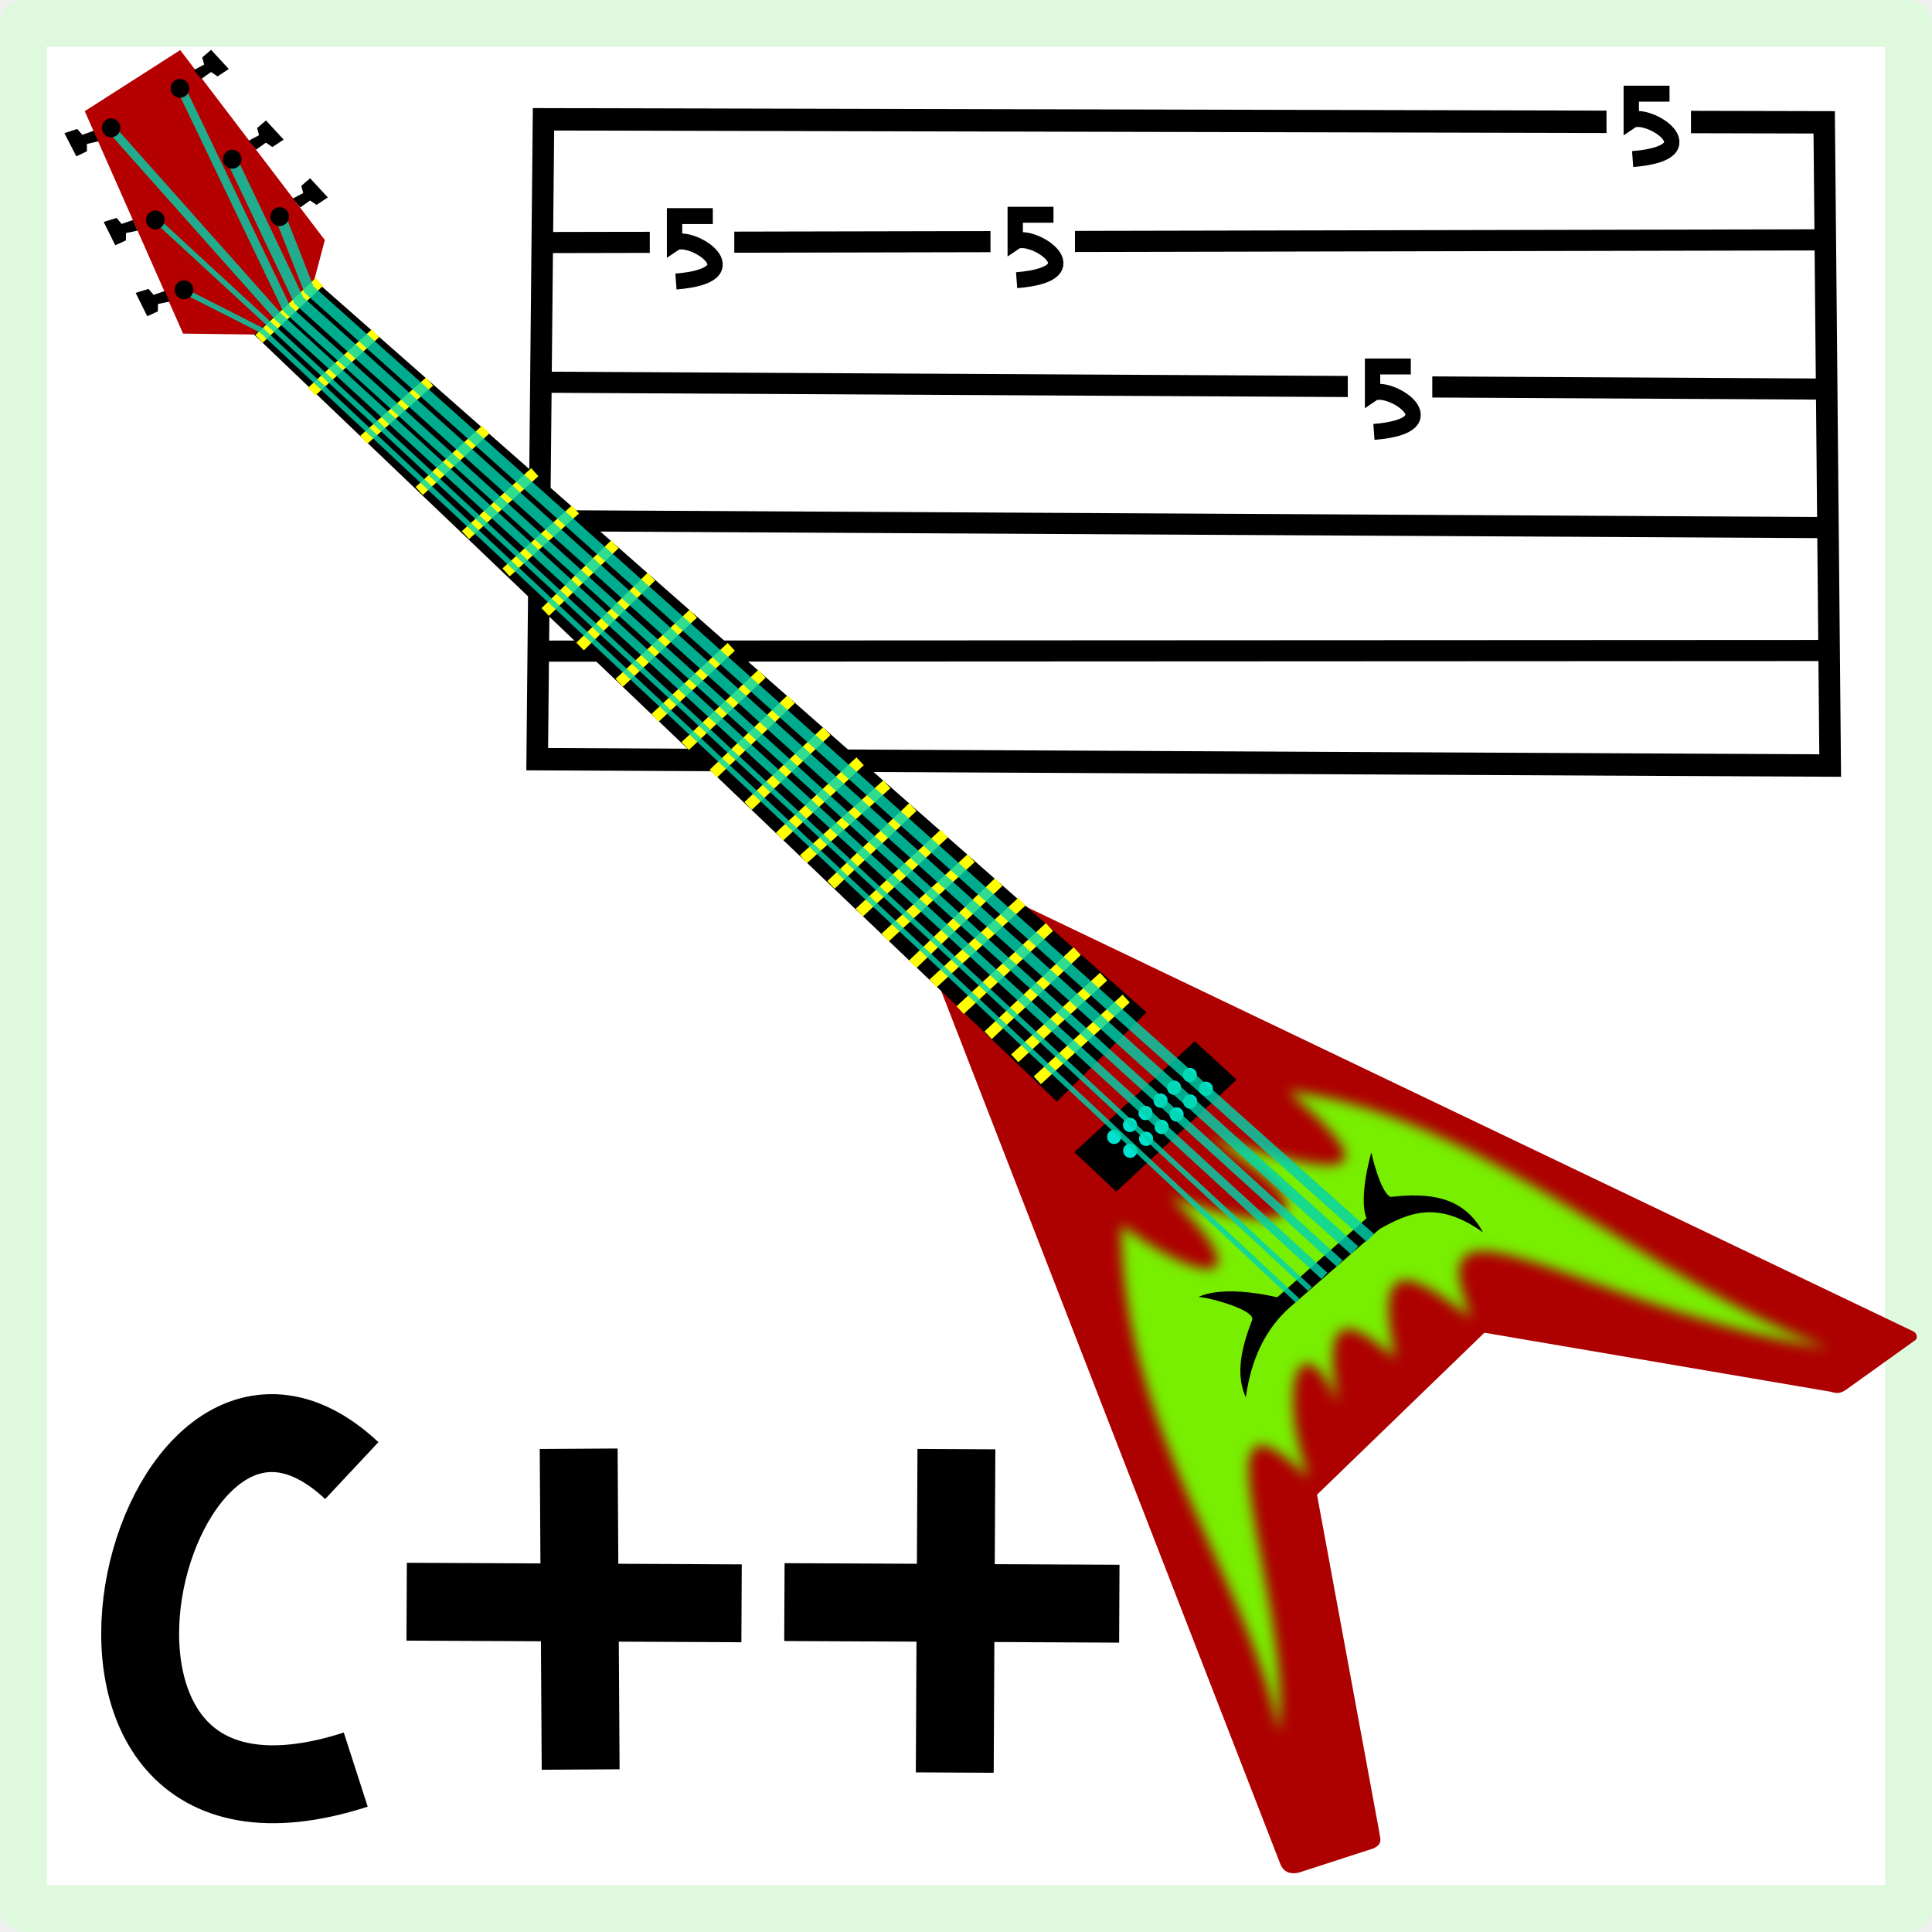
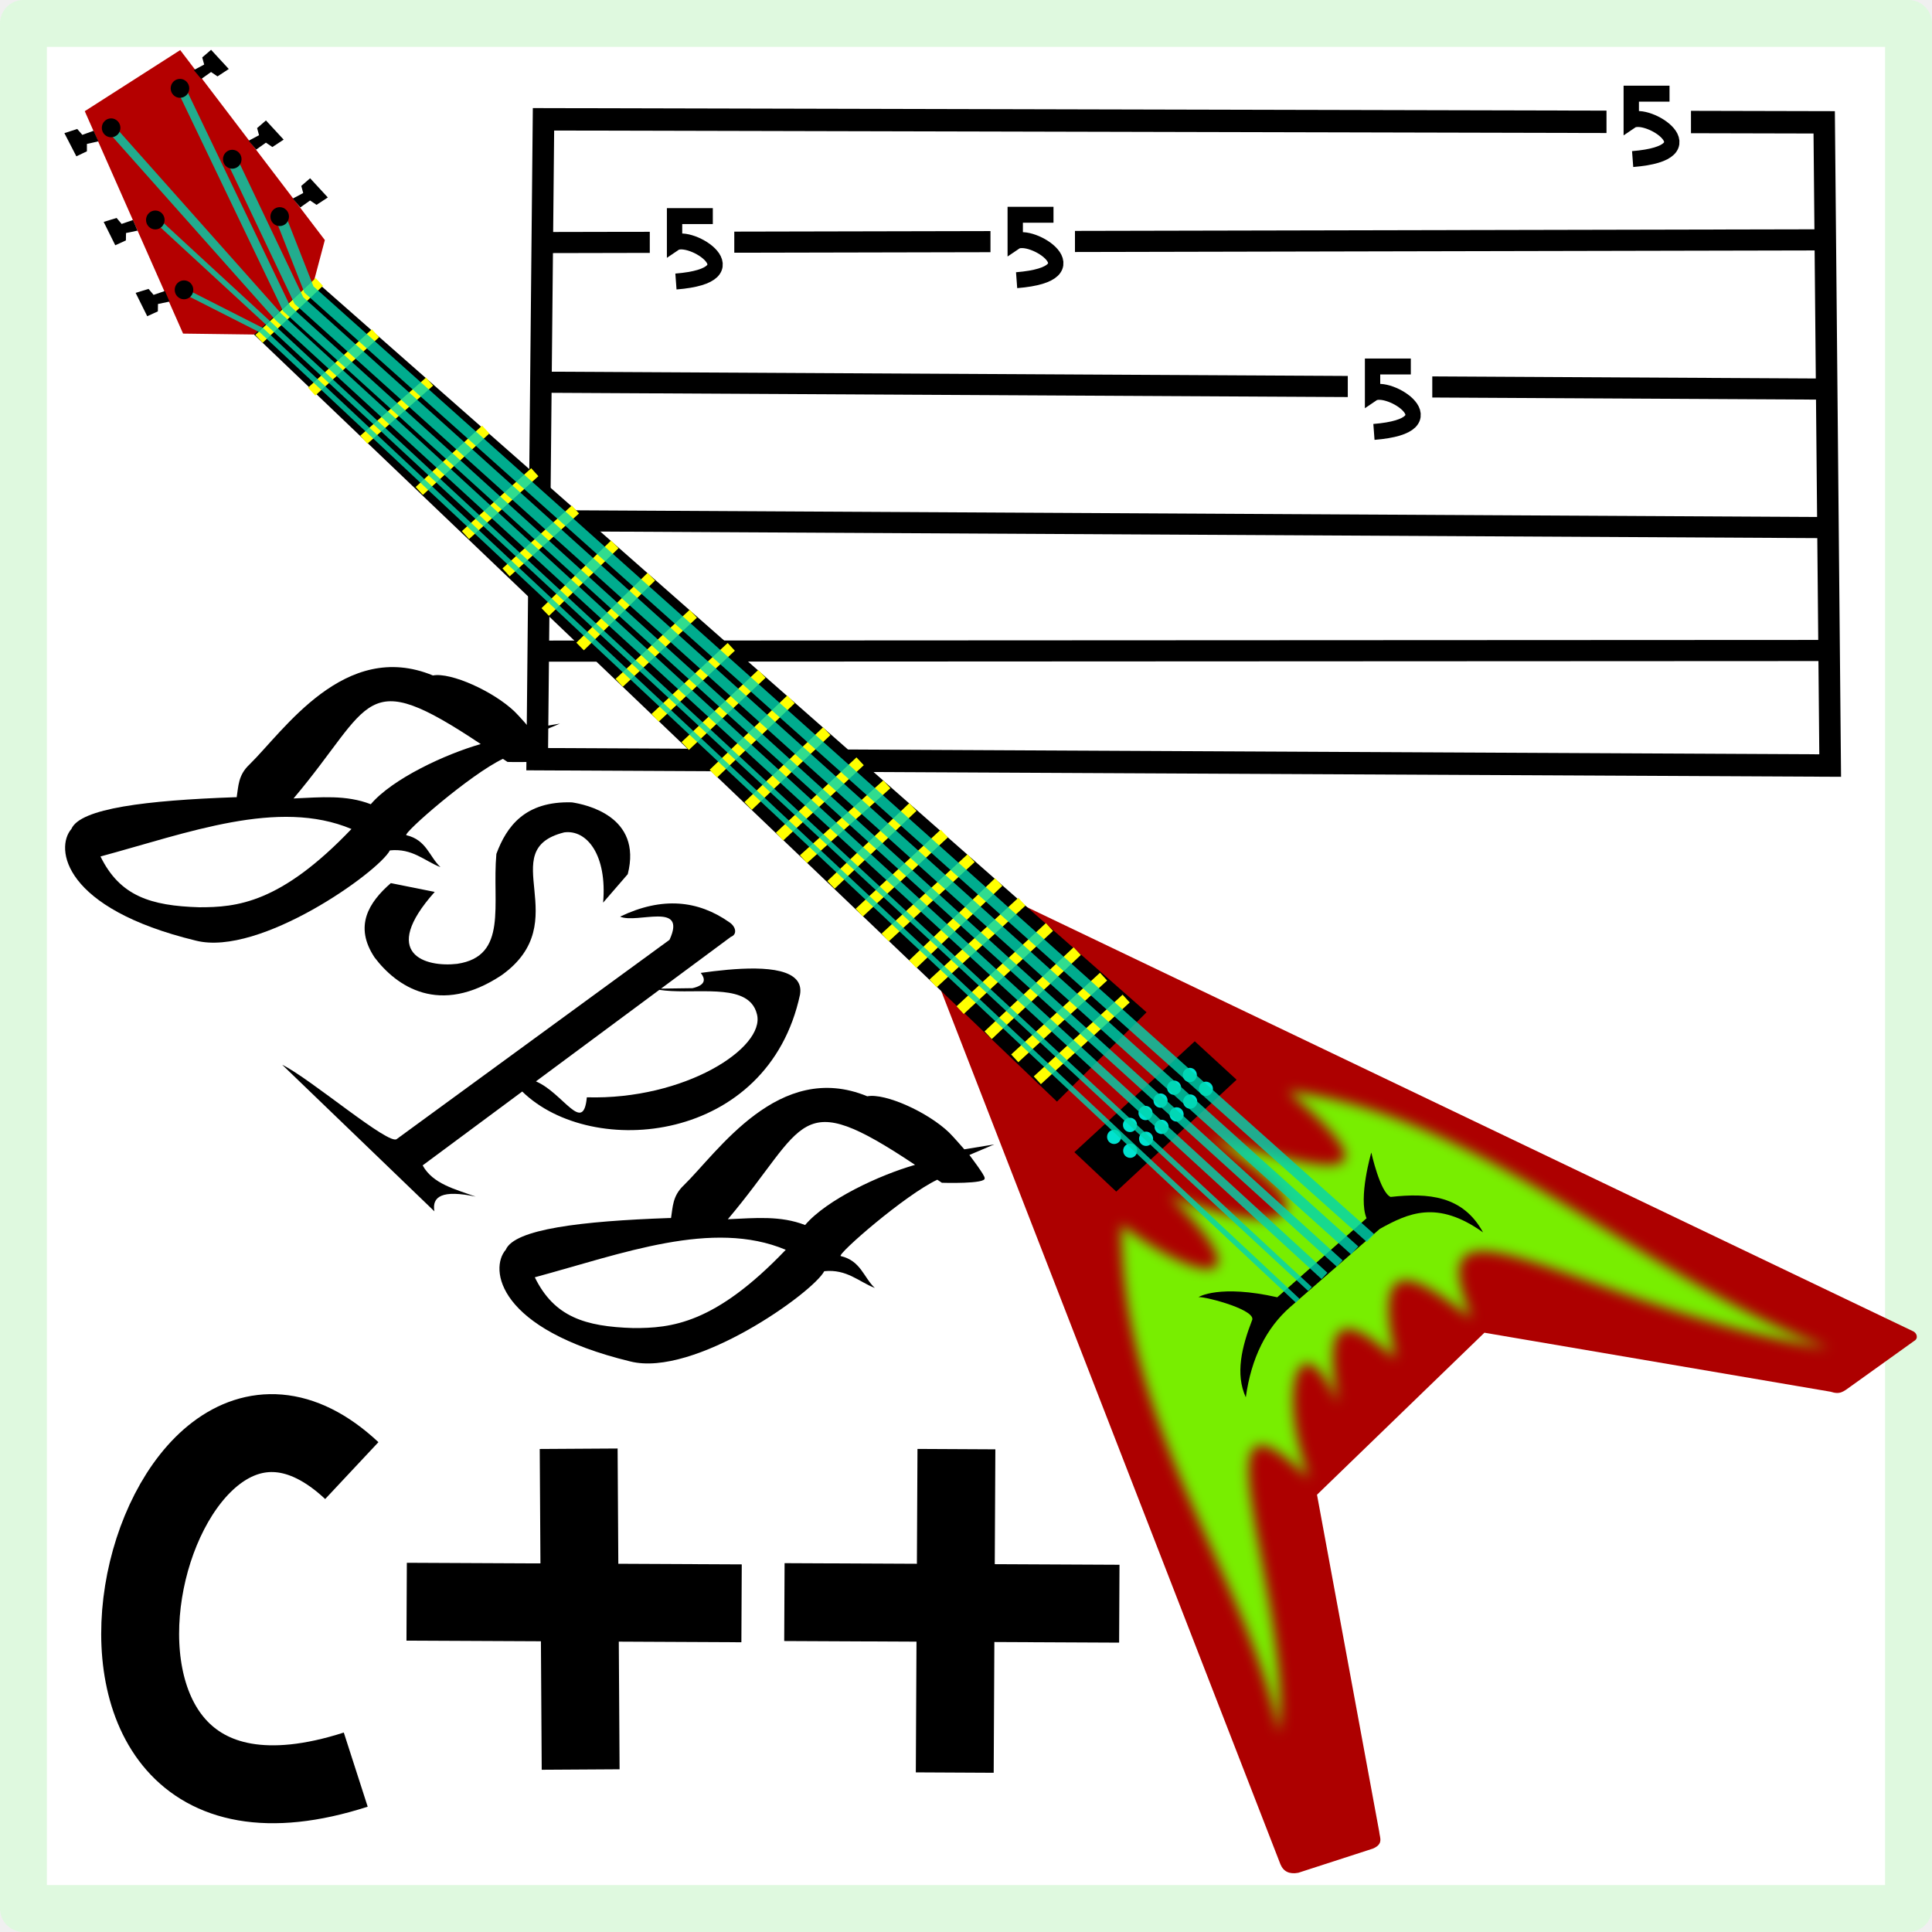
<svg xmlns="http://www.w3.org/2000/svg" width="200" height="200" viewBox="0 0 52.917 52.917" version="1.1" id="svg8">
  <defs id="defs2">
    <filter style="color-interpolation-filters:sRGB" id="filter930" x="-0.023" width="1.045" y="-0.025" height="1.051">
      <feGaussianBlur stdDeviation="0.157" id="feGaussianBlur932" />
    </filter>
  </defs>
  <g id="layer1" transform="translate(0,-244.0833)">
    <rect style="opacity:1;fill:#ffffff;fill-opacity:1;fill-rule:evenodd;stroke:#dff9df;stroke-width:1.284;stroke-linecap:round;stroke-linejoin:round;stroke-miterlimit:4;stroke-dasharray:none;stroke-dashoffset:0;stroke-opacity:1;paint-order:normal" id="rect901" width="51.632" height="51.632" x="0.642" y="244.725" />
    <g id="g1592" transform="matrix(2.099986,0,0,2.182273,-34.67982,-296.9798)">
      <path id="path1107" d="m 23.603,249.433 16.704,0.038 0.078,8.073 -16.864,-0.08 z" style="fill:none;fill-rule:evenodd;stroke:#000000;stroke-width:0.281px;stroke-linecap:butt;stroke-linejoin:miter;stroke-opacity:1" />
      <path id="path1470" d="m 23.572,250.98 16.667,-0.034" style="fill:none;fill-rule:evenodd;stroke:#000000;stroke-width:0.265px;stroke-linecap:butt;stroke-linejoin:miter;stroke-opacity:1" />
      <path id="path1470-8" d="m 23.67,252.733 16.636,0.086" style="fill:none;fill-rule:evenodd;stroke:#000000;stroke-width:0.265px;stroke-linecap:butt;stroke-linejoin:miter;stroke-opacity:1" />
      <path id="path1470-9" d="m 23.637,254.471 16.589,0.086" style="fill:none;fill-rule:evenodd;stroke:#000000;stroke-width:0.265px;stroke-linecap:butt;stroke-linejoin:miter;stroke-opacity:1" />
      <path id="path1470-2" d="m 23.603,256.108 16.731,-0.008" style="fill:none;fill-rule:evenodd;stroke:#000000;stroke-width:0.265px;stroke-linecap:butt;stroke-linejoin:miter;stroke-opacity:1" />
      <g transform="translate(4.042452,1.135895)" id="g1532">
        <rect style="opacity:1;fill:#ffffff;fill-opacity:1;fill-rule:evenodd;stroke:none;stroke-width:0.098;stroke-linecap:round;stroke-linejoin:round;stroke-miterlimit:4;stroke-dasharray:none;stroke-dashoffset:0;stroke-opacity:0.81;paint-order:normal" id="rect1528" width="1.102" height="1.604" x="20.947" y="249.109" />
        <path style="fill:none;fill-rule:evenodd;stroke:#000000;stroke-width:0.2px;stroke-linecap:butt;stroke-linejoin:miter;stroke-opacity:1" d="m 21.769,249.512 h -0.499 v 0.339 c 0.202,-0.132 1.071,0.4 0.018,0.482" id="path1499" />
      </g>
      <g transform="translate(8.485808,1.119192)" id="g1532-5">
        <rect style="opacity:1;fill:#ffffff;fill-opacity:1;fill-rule:evenodd;stroke:none;stroke-width:0.098;stroke-linecap:round;stroke-linejoin:round;stroke-miterlimit:4;stroke-dasharray:none;stroke-dashoffset:0;stroke-opacity:0.81;paint-order:normal" id="rect1528-0" width="1.102" height="1.604" x="20.947" y="249.109" />
        <path style="fill:none;fill-rule:evenodd;stroke:#000000;stroke-width:0.2px;stroke-linecap:butt;stroke-linejoin:miter;stroke-opacity:1" d="m 21.769,249.512 h -0.499 v 0.339 c 0.202,-0.132 1.071,0.4 0.018,0.482" id="path1499-4" />
      </g>
      <g transform="translate(13.14632,3.023487)" id="g1532-8">
        <rect style="opacity:1;fill:#ffffff;fill-opacity:1;fill-rule:evenodd;stroke:none;stroke-width:0.098;stroke-linecap:round;stroke-linejoin:round;stroke-miterlimit:4;stroke-dasharray:none;stroke-dashoffset:0;stroke-opacity:0.81;paint-order:normal" id="rect1528-7" width="1.102" height="1.604" x="20.947" y="249.109" />
        <path style="fill:none;fill-rule:evenodd;stroke:#000000;stroke-width:0.2px;stroke-linecap:butt;stroke-linejoin:miter;stroke-opacity:1" d="m 21.769,249.512 h -0.499 v 0.339 c 0.202,-0.132 1.071,0.4 0.018,0.482" id="path1499-1" />
      </g>
      <g transform="translate(16.5206,-0.4009034)" id="g1532-7">
        <rect style="opacity:1;fill:#ffffff;fill-opacity:1;fill-rule:evenodd;stroke:none;stroke-width:0.098;stroke-linecap:round;stroke-linejoin:round;stroke-miterlimit:4;stroke-dasharray:none;stroke-dashoffset:0;stroke-opacity:0.81;paint-order:normal" id="rect1528-2" width="1.102" height="1.604" x="20.947" y="249.109" />
        <path style="fill:none;fill-rule:evenodd;stroke:#000000;stroke-width:0.2px;stroke-linecap:butt;stroke-linejoin:miter;stroke-opacity:1" d="m 21.769,249.512 h -0.499 v 0.339 c 0.202,-0.132 1.071,0.4 0.018,0.482" id="path1499-7" />
      </g>
    </g>
    <g id="g1799" transform="matrix(1.106798,0,0,1.106798,-3.01206,-30.60571)">
      <path id="path840" d="m 26.009,272.695 8.4,21.626 c 0.076,0.18 0.224,0.249 0.441,0.208 l 1.848,-0.599 c 0.269,-0.116 0.167,-0.271 0.155,-0.416 l -1.54,-8.341 4.143,-4.009 8.565,1.46 c 0.242,0.078 0.316,-7.6e-4 0.511,-0.14 l 1.555,-1.114 c 0.121,-0.065 0.065,-0.206 -0.023,-0.242 L 28.047,270.59 Z" style="fill:#ad0000;fill-opacity:1;fill-rule:evenodd;stroke:none;stroke-width:0.265px;stroke-linecap:butt;stroke-linejoin:miter;stroke-opacity:1" />
      <path id="path842" d="m 9.018,256.462 1.482,-1.358 0.26,-0.98 -3.579,-4.701 -2.362,1.512 2.433,5.504 z" style="fill:#b40000;fill-opacity:1;fill-rule:evenodd;stroke:none;stroke-width:0.265px;stroke-linecap:butt;stroke-linejoin:miter;stroke-opacity:1" />
      <path id="path838" d="m 28.878,275.445 2.217,-2.211 -20.604,-18.132 -1.483,1.361 z" style="fill:#000000;fill-opacity:1;fill-rule:evenodd;stroke:none;stroke-width:0.265px;stroke-linecap:butt;stroke-linejoin:miter;stroke-opacity:1" />
      <path id="path844" d="m 34.376,291.08 c 0.342,-3.255 -2.328,-9.345 0.737,-6.307 -0.814,-2.194 -0.241,-4.068 0.726,-1.847 -0.464,-2.523 0.388,-2.025 1.417,-1.122 -0.628,-2.845 0.595,-1.988 1.886,-0.994 -1.563,-3.729 2.928,-0.156 8.855,0.739 -4.395,-1.555 -8.525,-5.766 -13.401,-6.364 3.146,2.687 0.388,1.792 -1.971,1.153 3.465,2.045 1.72,2.514 -0.952,1.437 2.433,2.414 0.678,2.164 -1.203,0.718 0.003,5.068 3.159,8.762 3.907,12.588 z" style="fill:#78ee00;fill-opacity:1;fill-rule:evenodd;stroke:none;stroke-width:0.265px;stroke-linecap:butt;stroke-linejoin:miter;stroke-opacity:1;filter:url(#filter930)" />
      <path id="path934" d="m 9.131,256.569 1.492,-1.408" style="fill:none;fill-rule:evenodd;stroke:#ffff00;stroke-width:0.265px;stroke-linecap:butt;stroke-linejoin:miter;stroke-opacity:1" />
      <path id="path934-3" d="m 10.434,257.874 1.58,-1.444" style="fill:none;fill-rule:evenodd;stroke:#ffff00;stroke-width:0.265px;stroke-linecap:butt;stroke-linejoin:miter;stroke-opacity:1" />
      <path id="path934-6" d="m 11.725,259.065 1.627,-1.438" style="fill:none;fill-rule:evenodd;stroke:#ffff00;stroke-width:0.265px;stroke-linecap:butt;stroke-linejoin:miter;stroke-opacity:1" />
      <path id="path934-7" d="m 13.097,260.333 1.645,-1.52" style="fill:none;fill-rule:evenodd;stroke:#ffff00;stroke-width:0.265px;stroke-linecap:butt;stroke-linejoin:miter;stroke-opacity:1" />
      <path id="path934-5" d="m 14.24,261.425 1.716,-1.556" style="fill:none;fill-rule:evenodd;stroke:#ffff00;stroke-width:0.265px;stroke-linecap:butt;stroke-linejoin:miter;stroke-opacity:1" />
      <path id="path934-35" d="m 16.214,263.329 1.722,-1.674" style="fill:none;fill-rule:evenodd;stroke:#ffff00;stroke-width:0.265px;stroke-linecap:butt;stroke-linejoin:miter;stroke-opacity:1" />
      <path id="path934-62" d="m 17.077,264.182 1.763,-1.727" style="fill:none;fill-rule:evenodd;stroke:#ffff00;stroke-width:0.265px;stroke-linecap:butt;stroke-linejoin:miter;stroke-opacity:1" />
      <path id="path934-9" d="m 18.044,265.081 1.834,-1.709" style="fill:none;fill-rule:evenodd;stroke:#ffff00;stroke-width:0.265px;stroke-linecap:butt;stroke-linejoin:miter;stroke-opacity:1" />
      <path id="path934-1" d="m 19.678,266.645 1.899,-1.786" style="fill:none;fill-rule:evenodd;stroke:#ffff00;stroke-width:0.265px;stroke-linecap:butt;stroke-linejoin:miter;stroke-opacity:1" />
      <path id="path934-2" d="m 20.374,267.329 1.923,-1.839" style="fill:none;fill-rule:evenodd;stroke:#ffff00;stroke-width:0.265px;stroke-linecap:butt;stroke-linejoin:miter;stroke-opacity:1" />
      <path id="path934-70" d="m 21.235,268.129 1.946,-1.851" style="fill:none;fill-rule:evenodd;stroke:#ffff00;stroke-width:0.265px;stroke-linecap:butt;stroke-linejoin:miter;stroke-opacity:1" />
      <path id="path934-93" d="m 22.013,268.886 1.994,-1.863" style="fill:none;fill-rule:evenodd;stroke:#ffff00;stroke-width:0.265px;stroke-linecap:butt;stroke-linejoin:miter;stroke-opacity:1" />
      <path id="path934-60" d="m 28.392,274.917 2.198,-2.022" style="fill:none;fill-rule:evenodd;stroke:#ffff00;stroke-width:0.261px;stroke-linecap:butt;stroke-linejoin:miter;stroke-opacity:1" />
      <path id="path934-60-1" d="m 27.833,274.374 2.198,-2.022" style="fill:none;fill-rule:evenodd;stroke:#ffff00;stroke-width:0.261px;stroke-linecap:butt;stroke-linejoin:miter;stroke-opacity:1" />
      <path id="path934-60-8" d="m 27.175,273.802 2.204,-2.081" style="fill:none;fill-rule:evenodd;stroke:#ffff00;stroke-width:0.261px;stroke-linecap:butt;stroke-linejoin:miter;stroke-opacity:1" />
      <path id="path934-60-7" d="m 26.482,273.181 2.21,-2.057" style="fill:none;fill-rule:evenodd;stroke:#ffff00;stroke-width:0.261px;stroke-linecap:butt;stroke-linejoin:miter;stroke-opacity:1" />
      <path id="path934-60-9" d="m 25.812,272.52 2.198,-2.022" style="fill:none;fill-rule:evenodd;stroke:#ffff00;stroke-width:0.261px;stroke-linecap:butt;stroke-linejoin:miter;stroke-opacity:1" />
      <path id="path934-60-2" d="m 25.309,272.045 2.127,-2.034" style="fill:none;fill-rule:evenodd;stroke:#ffff00;stroke-width:0.261px;stroke-linecap:butt;stroke-linejoin:miter;stroke-opacity:1" />
      <path id="path934-60-0" d="m 24.626,271.384 2.127,-1.963" style="fill:none;fill-rule:evenodd;stroke:#ffff00;stroke-width:0.261px;stroke-linecap:butt;stroke-linejoin:miter;stroke-opacity:1" />
      <path id="path934-60-23" d="m 23.985,270.768 2.104,-1.957" style="fill:none;fill-rule:evenodd;stroke:#ffff00;stroke-width:0.261px;stroke-linecap:butt;stroke-linejoin:miter;stroke-opacity:1" />
      <path id="path934-60-75" d="m 23.286,270.081 2.027,-1.927" style="fill:none;fill-rule:evenodd;stroke:#ffff00;stroke-width:0.261px;stroke-linecap:butt;stroke-linejoin:miter;stroke-opacity:1" />
      <path id="path934-60-92" d="M 22.604,269.446 24.669,267.592" style="fill:none;fill-rule:evenodd;stroke:#ffff00;stroke-width:0.261px;stroke-linecap:butt;stroke-linejoin:miter;stroke-opacity:1" />
      <path id="path934-60-28" d="m 18.933,265.947 1.885,-1.756" style="fill:none;fill-rule:evenodd;stroke:#ffff00;stroke-width:0.261px;stroke-linecap:butt;stroke-linejoin:miter;stroke-opacity:1" />
      <path id="path934-5-9" d="m 15.245,262.348 1.716,-1.556" style="fill:none;fill-rule:evenodd;stroke:#ffff00;stroke-width:0.265px;stroke-linecap:butt;stroke-linejoin:miter;stroke-opacity:1" />
      <path id="path1169" d="m 33.714,280.834 c -0.267,0.687 -0.426,1.352 -0.163,1.929 0.136,-0.982 0.51,-1.714 1.091,-2.228 l 2.226,-1.941 c 0.7,-0.387 1.417,-0.726 2.554,0.087 -0.494,-0.909 -1.352,-0.982 -2.287,-0.877 -0.261,-0.112 -0.478,-1.099 -0.478,-1.099 0,0 -0.327,1.117 -0.118,1.627 l -2.209,1.955 c -1.417,-0.322 -1.96,-0.013 -1.953,0.004 0,-0.063 1.371,0.269 1.336,0.542 z" style="fill:#000000;fill-opacity:1;fill-rule:evenodd;stroke:none;stroke-width:0.265px;stroke-linecap:butt;stroke-linejoin:miter;stroke-opacity:1" />
      <path id="path1169-3" d="m 29.309,276.696 1.036,0.976 2.978,-2.769 -1.035,-0.951 z" style="fill:#000000;fill-opacity:1;fill-rule:evenodd;stroke:none;stroke-width:0.265px;stroke-linecap:butt;stroke-linejoin:miter;stroke-opacity:1" />
      <ellipse ry="0.177" rx="0.174" cy="276.66" cx="30.69" id="path1201" style="opacity:1;fill:#00e2cf;fill-opacity:1;fill-rule:evenodd;stroke:none;stroke-width:0.204;stroke-linecap:round;stroke-linejoin:round;stroke-miterlimit:4;stroke-dasharray:none;stroke-dashoffset:0;stroke-opacity:1;paint-order:normal" />
      <ellipse ry="0.177" rx="0.174" cy="276.365" cx="31.083" id="path1201-0" style="opacity:1;fill:#00e2cf;fill-opacity:1;fill-rule:evenodd;stroke:none;stroke-width:0.204;stroke-linecap:round;stroke-linejoin:round;stroke-miterlimit:4;stroke-dasharray:none;stroke-dashoffset:0;stroke-opacity:1;paint-order:normal" />
      <ellipse ry="0.177" rx="0.174" cy="276.07" cx="31.467" id="path1201-6" style="opacity:1;fill:#00e2cf;fill-opacity:1;fill-rule:evenodd;stroke:none;stroke-width:0.204;stroke-linecap:round;stroke-linejoin:round;stroke-miterlimit:4;stroke-dasharray:none;stroke-dashoffset:0;stroke-opacity:1;paint-order:normal" />
      <ellipse ry="0.177" rx="0.174" cy="275.762" cx="31.839" id="path1201-1" style="opacity:1;fill:#00e2cf;fill-opacity:1;fill-rule:evenodd;stroke:none;stroke-width:0.204;stroke-linecap:round;stroke-linejoin:round;stroke-miterlimit:4;stroke-dasharray:none;stroke-dashoffset:0;stroke-opacity:1;paint-order:normal" />
      <ellipse ry="0.177" rx="0.174" cy="275.444" cx="32.175" id="path1201-5" style="opacity:1;fill:#00e2cf;fill-opacity:1;fill-rule:evenodd;stroke:none;stroke-width:0.204;stroke-linecap:round;stroke-linejoin:round;stroke-miterlimit:4;stroke-dasharray:none;stroke-dashoffset:0;stroke-opacity:1;paint-order:normal" />
      <ellipse ry="0.177" rx="0.174" cy="275.128" cx="32.564" id="path1201-54" style="opacity:1;fill:#00e2cf;fill-opacity:1;fill-rule:evenodd;stroke:none;stroke-width:0.204;stroke-linecap:round;stroke-linejoin:round;stroke-miterlimit:4;stroke-dasharray:none;stroke-dashoffset:0;stroke-opacity:1;paint-order:normal" />
      <ellipse ry="0.177" rx="0.174" cy="276.317" cx="30.292" id="path1201-7" style="opacity:1;fill:#00e2cf;fill-opacity:1;fill-rule:evenodd;stroke:none;stroke-width:0.204;stroke-linecap:round;stroke-linejoin:round;stroke-miterlimit:4;stroke-dasharray:none;stroke-dashoffset:0;stroke-opacity:1;paint-order:normal" />
      <ellipse ry="0.177" rx="0.174" cy="276.022" cx="30.685" id="path1201-0-6" style="opacity:1;fill:#00e2cf;fill-opacity:1;fill-rule:evenodd;stroke:none;stroke-width:0.204;stroke-linecap:round;stroke-linejoin:round;stroke-miterlimit:4;stroke-dasharray:none;stroke-dashoffset:0;stroke-opacity:1;paint-order:normal" />
      <ellipse ry="0.177" rx="0.174" cy="275.727" cx="31.069" id="path1201-6-5" style="opacity:1;fill:#00e2cf;fill-opacity:1;fill-rule:evenodd;stroke:none;stroke-width:0.204;stroke-linecap:round;stroke-linejoin:round;stroke-miterlimit:4;stroke-dasharray:none;stroke-dashoffset:0;stroke-opacity:1;paint-order:normal" />
      <ellipse ry="0.177" rx="0.174" cy="275.42" cx="31.441" id="path1201-1-6" style="opacity:1;fill:#00e2cf;fill-opacity:1;fill-rule:evenodd;stroke:none;stroke-width:0.204;stroke-linecap:round;stroke-linejoin:round;stroke-miterlimit:4;stroke-dasharray:none;stroke-dashoffset:0;stroke-opacity:1;paint-order:normal" />
      <ellipse ry="0.177" rx="0.174" cy="275.101" cx="31.777" id="path1201-5-9" style="opacity:1;fill:#00e2cf;fill-opacity:1;fill-rule:evenodd;stroke:none;stroke-width:0.204;stroke-linecap:round;stroke-linejoin:round;stroke-miterlimit:4;stroke-dasharray:none;stroke-dashoffset:0;stroke-opacity:1;paint-order:normal" />
      <ellipse ry="0.177" rx="0.174" cy="274.786" cx="32.166" id="path1201-54-3" style="opacity:1;fill:#00e2cf;fill-opacity:1;fill-rule:evenodd;stroke:none;stroke-width:0.204;stroke-linecap:round;stroke-linejoin:round;stroke-miterlimit:4;stroke-dasharray:none;stroke-dashoffset:0;stroke-opacity:1;paint-order:normal" />
      <path id="path1379" d="m 9.661,253.552 0.706,1.796 26.269,23.473" style="fill:none;fill-rule:evenodd;stroke:#00d4af;stroke-width:0.265px;stroke-linecap:butt;stroke-linejoin:miter;stroke-opacity:0.81" />
      <path id="path1379-6" d="m 8.469,252.155 1.65,3.466 26.127,23.507" style="fill:none;fill-rule:evenodd;stroke:#00d4af;stroke-width:0.265px;stroke-linecap:butt;stroke-linejoin:miter;stroke-opacity:0.81" />
      <path id="path1379-8" d="m 7.155,250.274 2.66,5.546 26.06,23.632" style="fill:none;fill-rule:evenodd;stroke:#00d4af;stroke-width:0.212;stroke-linecap:butt;stroke-linejoin:miter;stroke-miterlimit:4;stroke-dasharray:none;stroke-opacity:0.81" />
      <path id="path1379-84" d="m 5.416,251.307 4.197,4.719 25.885,23.732" style="fill:none;fill-rule:evenodd;stroke:#00d4af;stroke-width:0.212;stroke-linecap:butt;stroke-linejoin:miter;stroke-miterlimit:4;stroke-dasharray:none;stroke-opacity:0.81" />
      <path id="path1379-3" d="m 6.571,253.609 2.836,2.614 25.733,23.86" style="fill:none;fill-rule:evenodd;stroke:#00d4af;stroke-width:0.132;stroke-linecap:butt;stroke-linejoin:miter;stroke-miterlimit:4;stroke-dasharray:none;stroke-opacity:0.81" />
      <path id="path1379-1" d="m 7.252,255.371 1.942,0.986 25.642,24.016" style="fill:none;fill-rule:evenodd;stroke:#00d4af;stroke-width:0.132;stroke-linecap:butt;stroke-linejoin:miter;stroke-miterlimit:4;stroke-dasharray:none;stroke-opacity:0.81" />
      <ellipse ry="0.234" rx="0.23" cy="253.544" cx="9.643" id="path1420" style="opacity:1;fill:#000000;fill-opacity:1;fill-rule:evenodd;stroke:none;stroke-width:0.089;stroke-linecap:round;stroke-linejoin:round;stroke-miterlimit:4;stroke-dasharray:none;stroke-dashoffset:0;stroke-opacity:0.81;paint-order:normal" />
      <ellipse ry="0.234" rx="0.23" cy="252.124" cx="8.469" id="path1420-4" style="opacity:1;fill:#000000;fill-opacity:1;fill-rule:evenodd;stroke:none;stroke-width:0.089;stroke-linecap:round;stroke-linejoin:round;stroke-miterlimit:4;stroke-dasharray:none;stroke-dashoffset:0;stroke-opacity:0.81;paint-order:normal" />
      <ellipse ry="0.234" rx="0.23" cy="250.37" cx="7.175" id="path1420-9" style="opacity:1;fill:#000000;fill-opacity:1;fill-rule:evenodd;stroke:none;stroke-width:0.089;stroke-linecap:round;stroke-linejoin:round;stroke-miterlimit:4;stroke-dasharray:none;stroke-dashoffset:0;stroke-opacity:0.81;paint-order:normal" />
      <ellipse ry="0.234" rx="0.23" cy="251.347" cx="5.471" id="path1420-2" style="opacity:1;fill:#000000;fill-opacity:1;fill-rule:evenodd;stroke:none;stroke-width:0.089;stroke-linecap:round;stroke-linejoin:round;stroke-miterlimit:4;stroke-dasharray:none;stroke-dashoffset:0;stroke-opacity:0.81;paint-order:normal" />
      <ellipse ry="0.234" rx="0.23" cy="253.627" cx="6.565" id="path1420-0" style="opacity:1;fill:#000000;fill-opacity:1;fill-rule:evenodd;stroke:none;stroke-width:0.089;stroke-linecap:round;stroke-linejoin:round;stroke-miterlimit:4;stroke-dasharray:none;stroke-dashoffset:0;stroke-opacity:0.81;paint-order:normal" />
      <ellipse ry="0.234" rx="0.23" cy="255.356" cx="7.275" id="path1420-6" style="opacity:1;fill:#000000;fill-opacity:1;fill-rule:evenodd;stroke:none;stroke-width:0.089;stroke-linecap:round;stroke-linejoin:round;stroke-miterlimit:4;stroke-dasharray:none;stroke-dashoffset:0;stroke-opacity:0.81;paint-order:normal" />
      <path id="path1627" d="m 9.968,253.097 0.257,-0.137 -0.048,-0.176 0.219,-0.189 0.438,0.475 -0.279,0.183 -0.16,-0.108 -0.242,0.172 z" style="fill:#000000;fill-opacity:1;fill-rule:evenodd;stroke:none;stroke-width:0.265px;stroke-linecap:butt;stroke-linejoin:miter;stroke-opacity:1" />
      <path id="path1627-1" d="m 8.875,251.666 0.257,-0.137 -0.048,-0.176 0.219,-0.189 0.438,0.475 -0.279,0.183 -0.16,-0.108 -0.242,0.172 z" style="fill:#000000;fill-opacity:1;fill-rule:evenodd;stroke:none;stroke-width:0.265px;stroke-linecap:butt;stroke-linejoin:miter;stroke-opacity:1" />
      <path id="path1627-0" d="m 7.517,249.918 0.257,-0.137 -0.048,-0.176 0.219,-0.189 0.438,0.475 -0.279,0.183 -0.16,-0.108 -0.242,0.172 z" style="fill:#000000;fill-opacity:1;fill-rule:evenodd;stroke:none;stroke-width:0.265px;stroke-linecap:butt;stroke-linejoin:miter;stroke-opacity:1" />
      <path id="path1627-6" d="m 5.156,251.681 -0.284,0.064 -5.85e-5,0.183 -0.261,0.124 -0.296,-0.574 0.318,-0.103 0.126,0.146 0.279,-0.101 z" style="fill:#000000;fill-opacity:1;fill-rule:evenodd;stroke:none;stroke-width:0.265px;stroke-linecap:butt;stroke-linejoin:miter;stroke-opacity:1" />
      <path id="path1627-15" d="m 6.125,253.891 -0.285,0.059 -0.003,0.183 -0.263,0.12 -0.287,-0.578 0.32,-0.098 0.124,0.148 0.281,-0.097 z" style="fill:#000000;fill-opacity:1;fill-rule:evenodd;stroke:none;stroke-width:0.265px;stroke-linecap:butt;stroke-linejoin:miter;stroke-opacity:1" />
      <path id="path1627-15-9" d="m 6.916,255.647 -0.285,0.059 -0.003,0.183 -0.263,0.12 -0.287,-0.578 0.32,-0.098 0.124,0.148 0.281,-0.097 z" style="fill:#000000;fill-opacity:1;fill-rule:evenodd;stroke:none;stroke-width:0.265px;stroke-linecap:butt;stroke-linejoin:miter;stroke-opacity:1" />
    </g>
    <g id="g946" transform="matrix(1.612854,0,0,1.612854,-1.086598,-170.2462)">
      <g id="g1604-2" transform="matrix(0.9058063,0,0,0.9058063,10.58775,24.37468)">
        <path style="fill:none;fill-rule:evenodd;stroke:#000000;stroke-width:1.46;stroke-linecap:butt;stroke-linejoin:miter;stroke-miterlimit:4;stroke-dasharray:none;stroke-opacity:1" d="m 3.761,286.733 6.279,0.03" id="path1594-2" />
        <path style="fill:none;fill-opacity:1;fill-rule:evenodd;stroke:#000000;stroke-width:1.46;stroke-linecap:butt;stroke-linejoin:miter;stroke-miterlimit:4;stroke-dasharray:none;stroke-opacity:1" d="m 6.986,283.865 -0.031,6.064" id="path1596-6" />
      </g>
      <path id="path903" d="m 6.648,281.866 c -3.459,-3.239 -5.993,7.031 0.067,5.078" style="fill:none;fill-rule:evenodd;stroke:#000000;stroke-width:1.323;stroke-linecap:butt;stroke-linejoin:miter;stroke-miterlimit:4;stroke-dasharray:none;stroke-opacity:1" />
      <g id="g1604-2-3" transform="matrix(0.9058063,0,0,0.9058063,4.172876,24.36821)">
        <path style="fill:none;fill-rule:evenodd;stroke:#000000;stroke-width:1.46;stroke-linecap:butt;stroke-linejoin:miter;stroke-miterlimit:4;stroke-dasharray:none;stroke-opacity:1" d="m 3.761,286.733 6.279,0.03" id="path1594-2-6" />
        <path style="fill:none;fill-opacity:1;fill-rule:evenodd;stroke:#000000;stroke-width:1.46;stroke-linecap:butt;stroke-linejoin:miter;stroke-miterlimit:4;stroke-dasharray:none;stroke-opacity:1" d="m 6.986,283.865 0.037,6.014" id="path1596-6-7" />
      </g>
    </g>
+     <g id="g944" transform="matrix(0.84435,0.7988652,-0.8243545,0.9005507,228.9477,12.14439)" style="fill:#000000;fill-opacity:1">
+       <path id="path906" transform="matrix(0.2645833,0,0,0.2645833,0,244.0833)" d="m 40.408,98.244 -1.672,2.043 c 0,0 -1.508,-0.144 -2.031,-0.146 -2.602,-0.014 -6.559,1.279 -7.537,2.537 -7.997,2.901 -6.459,12.149 -6.699,16.186 -0.103,1.317 0.589,1.971 1.129,2.752 -0.038,0.031 -0.073,0.067 -0.111,0.098 -5.615,5.341 -9.504,9.704 -8.84,11.49 0.064,2.147 4.219,5.389 14.9,-0.379 5.163,-2.729 7.863,-14.86 7.316,-16.865 1.347,-1.457 2.877,-1.357 4.33,-1.914 -1.386,-6.6e-4 -2.558,-0.863 -4.166,0.021 -0.344,0.057 0.545,-7.489 1.756,-10.332 l 0.486,-0.078 c 0,0 3.03,-2.525 2.525,-2.777 -0.059,-0.178 -2.391,-0.535 -2.391,-0.535 z m -3.973,5.873 c -1.724,2.689 -3.714,7.284 -3.605,10.115 -2.193,0.848 -3.683,2.466 -5.422,4.146 -0.444,-10.562 -3.567,-12.214 9.027,-14.262 z m -3.385,12.766 c -0.19,8.728 -2.831,11.518 -5.303,13.701 -3.272,2.735 -5.882,3.927 -9.533,2.619 4.336,-6.573 8.175,-13.946 14.836,-16.32 z" style="fill:#000000;fill-opacity:1;fill-rule:evenodd;stroke:none;stroke-width:1px;stroke-linecap:butt;stroke-linejoin:miter;stroke-opacity:1" />
+       <path id="path908" d="m 10.29,275.284 c -0.078,0.657 0.042,1.274 0.902,1.462 0.836,0.133 2.064,-0.038 2.489,-1.67 0.451,-2.033 -2.138,-1.908 -1.184,-3.293 0.346,-0.399 1.108,-0.294 1.794,0.545 l -0.025,-0.844 c -0.67,-1.181 -1.857,-0.476 -2.113,-0.309 -0.838,0.7 -0.753,1.399 -0.493,2.005 0.726,0.894 1.837,1.481 1.068,2.396 -0.491,0.548 -1.51,1.046 -1.535,-0.826 z" style="fill:#000000;fill-opacity:1;fill-rule:evenodd;stroke:none;stroke-width:0.265px;stroke-linecap:butt;stroke-linejoin:miter;stroke-opacity:1" />
+       <path id="path910" transform="matrix(0.2645833,0,0,0.2645833,0,244.0833)" d="m 71.352,100.238 c -1.897,-0.178 -4.808,2.948 -6.701,5.154 0.811,0.111 0.998,0.552 0.379,1.42 l -2.041,1.861 1.475,-7.258 c 0.286,-0.53 -0.265,-0.931 -0.988,-0.809 -3.352,0.468 -5.948,2.305 -7.506,6.018 1.55,-0.515 3.485,-4.876 4.641,-1.453 l -5.936,28.158 c -0.025,0.88 -9.335,1.321 -11.994,2.115 l 18.812,0.158 c -1.064,-0.762 -0.801,-1.796 1.832,-3.314 -1.789,0.734 -3.578,1.72 -5.367,1.168 l 2.102,-10.354 c 8.698,0.134 19.281,-11.137 12.42,-22.162 -0.305,-0.445 -0.689,-0.662 -1.127,-0.703 z m -1.527,4.076 c 0.34,0.031 0.679,0.141 1.014,0.352 2.572,1.57 0.403,9.501 -6.188,15.027 2.033,2.529 -1.825,1.113 -4.303,1.986 l 2.605,-12.832 c 2.289,-1.476 4.636,-4.737 6.871,-4.533 z" style="fill:#000000;fill-opacity:1;fill-rule:evenodd;stroke:none;stroke-width:1px;stroke-linecap:butt;stroke-linejoin:miter;stroke-opacity:1" />
+       <path id="path906-9" d="m 24.937,270.238 -0.442,0.541 c 0,0 -0.399,-0.038 -0.537,-0.039 -0.688,-0.004 -1.735,0.338 -1.994,0.671 -2.116,0.768 -1.709,3.215 -1.773,4.282 -0.027,0.348 0.156,0.521 0.299,0.728 -0.01,0.008 -0.019,0.018 -0.029,0.026 -1.486,1.413 -2.515,2.568 -2.339,3.04 0.017,0.568 1.116,1.426 3.942,-0.1 1.366,-0.722 2.081,-3.932 1.936,-4.462 0.356,-0.385 0.761,-0.359 1.146,-0.506 -0.367,-1.7e-4 -0.677,-0.228 -1.102,0.006 -0.091,0.015 0.144,-1.981 0.465,-2.734 l 0.129,-0.021 c 0,0 0.802,-0.668 0.668,-0.735 -0.016,-0.047 -0.633,-0.142 -0.633,-0.142 z m -1.051,1.554 c -0.456,0.712 -0.983,1.927 -0.954,2.676 -0.58,0.224 -0.975,0.652 -1.435,1.097 -0.118,-2.795 -0.944,-3.232 2.388,-3.773 z m -0.896,3.378 c -0.05,2.309 -0.749,3.047 -1.403,3.625 -0.866,0.724 -1.556,1.039 -2.522,0.693 1.147,-1.739 2.163,-3.69 3.925,-4.318 z" style="fill:#000000;fill-opacity:1;fill-rule:evenodd;stroke:none;stroke-width:0.265px;stroke-linecap:butt;stroke-linejoin:miter;stroke-opacity:1" />
+     </g>
  </g>
</svg>
